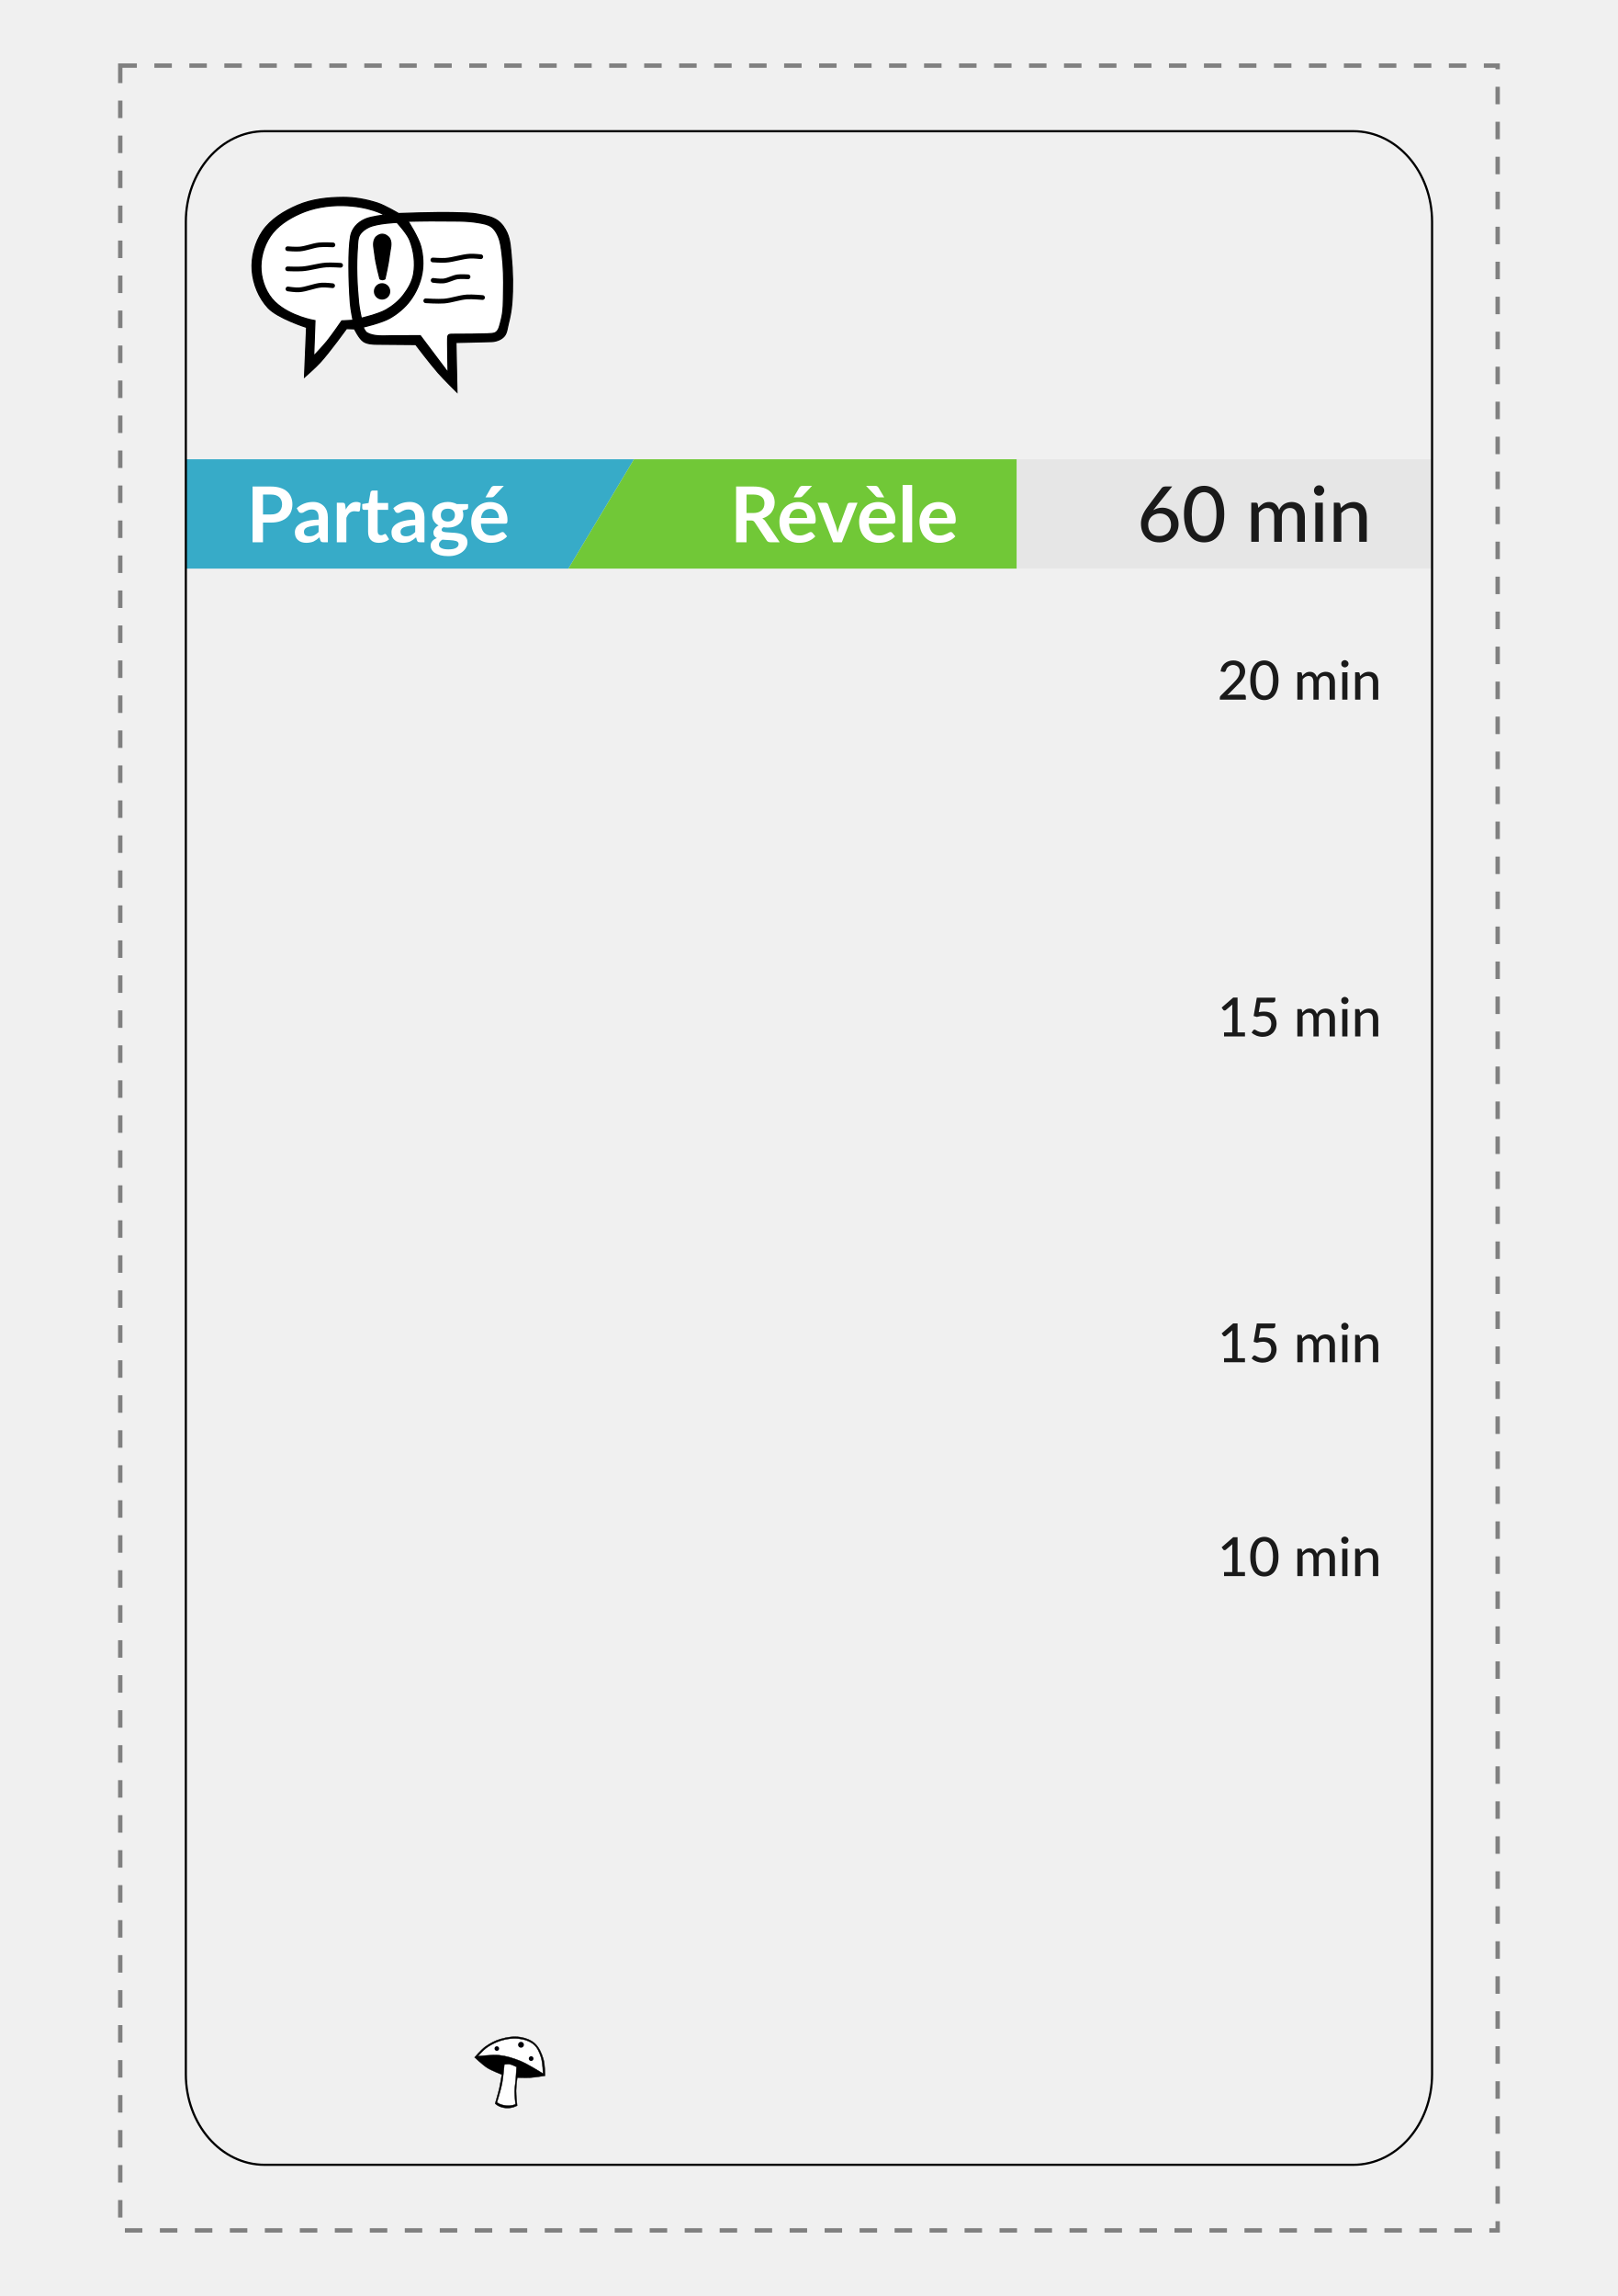
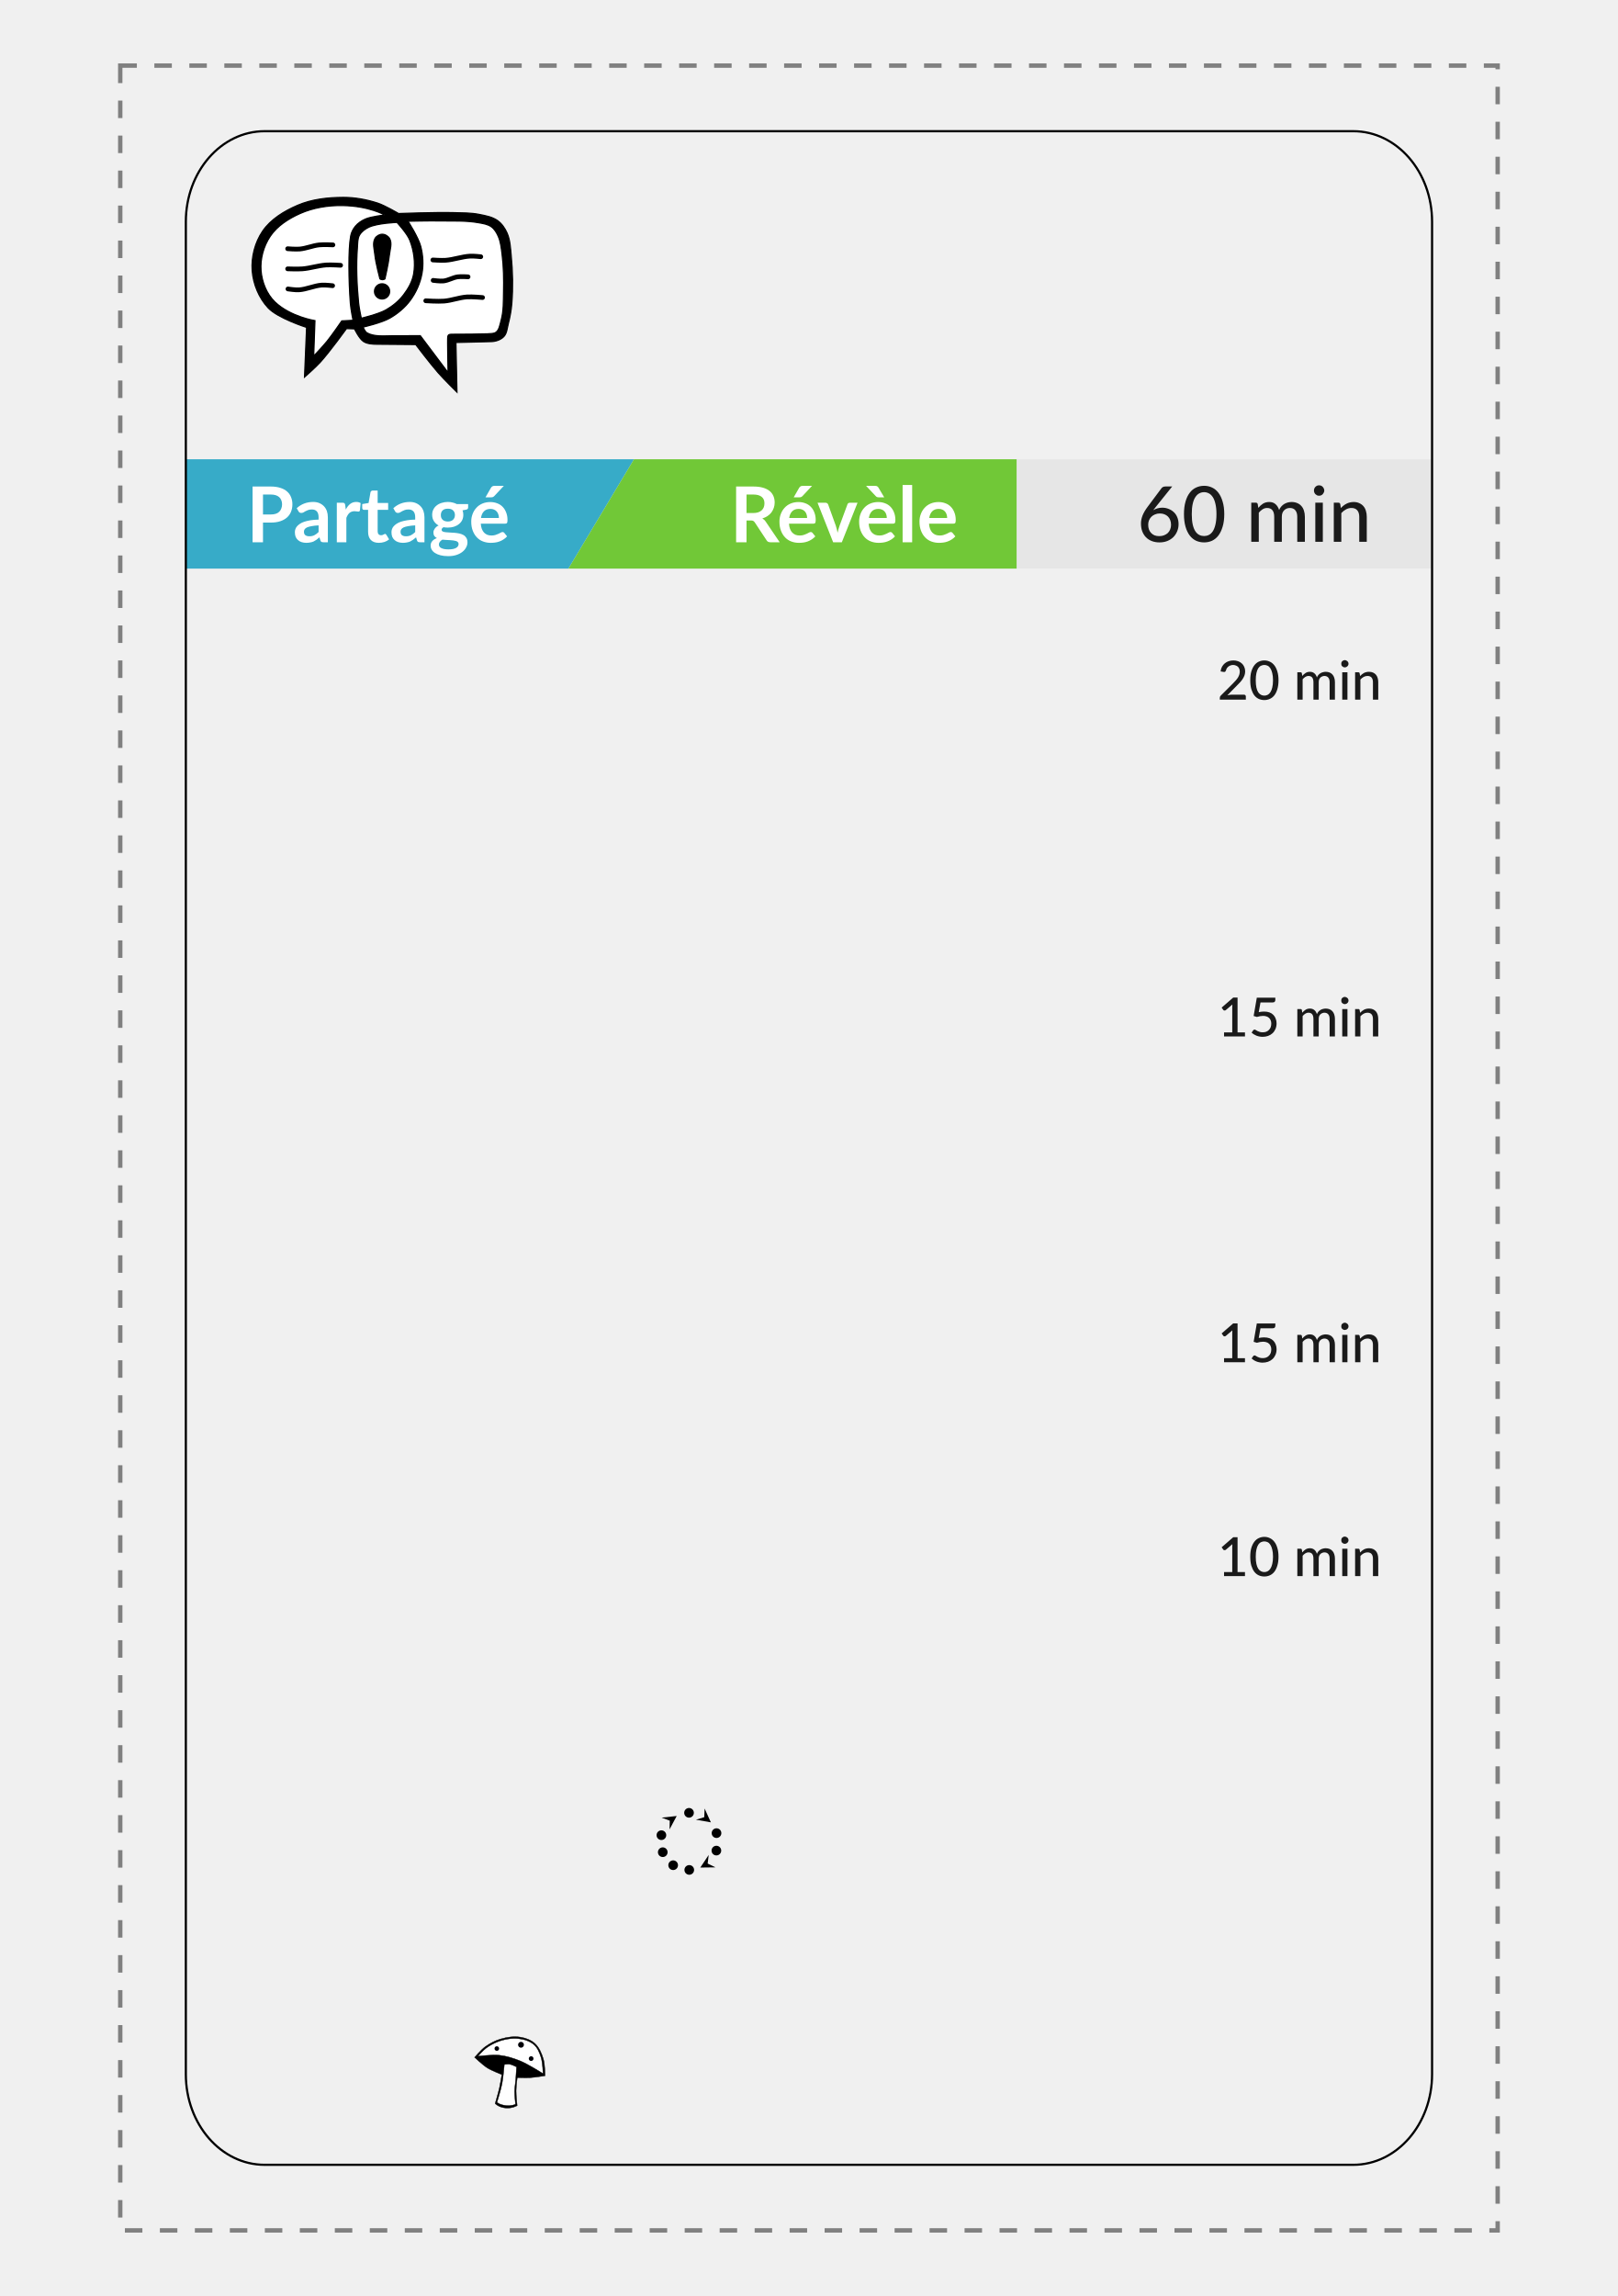
<svg xmlns="http://www.w3.org/2000/svg" xmlns:xlink="http://www.w3.org/1999/xlink" width="74mm" height="105mm" viewBox="0 0 262.205 372.047" id="svg2" version="1.1" enable-background="new">
  <defs id="defs4" />
  <g id="layer1" transform="translate(0,-680.315)" style="display:inline">
-     <path style="fill:none;fill-rule:evenodd;stroke:#808080;stroke-width:0.709;stroke-linecap:butt;stroke-linejoin:miter;stroke-miterlimit:4;stroke-dasharray:2.835, 2.835;stroke-dashoffset:0;stroke-opacity:1" d="M 19.488,690.945 V 1041.732 H 242.717 V 690.945 Z" id="path3350" transform="translate(4.3385302e-7)" />
+     <path style="fill:none;fill-rule:evenodd;stroke:#808080;stroke-width:0.709;stroke-linecap:butt;stroke-linejoin:miter;stroke-miterlimit:4;stroke-dasharray:2.835, 2.835;stroke-dashoffset:0;stroke-opacity:1" d="M 19.488,690.945 V 1041.732 H 242.717 V 690.945 Z" id="path3350" />
  </g>
  <g id="layer2" style="display:inline">
    <path style="fill:none;fill-opacity:1;stroke:none;stroke-width:0.709;stroke-miterlimit:4;stroke-dasharray:2.835, 2.835;stroke-dashoffset:0;stroke-opacity:1" d="m 42.884,21.259 c -7.071,0 -12.766,6.545 -12.766,14.674 l 0,38.477 201.969,0 0,-38.477 c 0,-8.129 -5.692,-14.674 -12.764,-14.674 l -176.439,0 z" id="rect4195-3" />
  </g>
  <g id="layer8" style="display:inline">
    <path style="display:inline;fill:#37abc8;fill-rule:evenodd;stroke:#000000;stroke-width:0;stroke-linecap:butt;stroke-linejoin:miter;stroke-miterlimit:4;stroke-dasharray:none;stroke-opacity:1" d="M 30.118,74.415 V 92.136 H 92.126 L 102.756,74.415 Z" id="path4215" />
    <text xml:space="preserve" style="font-style:normal;font-weight:normal;line-height:0%;font-family:sans-serif;letter-spacing:0px;word-spacing:0px;display:inline;fill:#000000;fill-opacity:1;stroke:none;stroke-width:1px;stroke-linecap:butt;stroke-linejoin:miter;stroke-opacity:1" x="39.935" y="87.871" id="text4180-3">
      <tspan id="tspan4182-6" x="39.935" y="87.871" style="font-style:normal;font-variant:normal;font-weight:bold;font-stretch:normal;font-size:12.5px;line-height:1.25;font-family:Lato;-inkscape-font-specification:'Lato Bold';fill:#ffffff">Partagé</tspan>
    </text>
    <rect y="74.419" x="164.764" height="17.717" width="67.323" id="rect4191-7" style="display:inline;fill:#e6e6e6;fill-opacity:1;stroke:none;stroke-width:1;stroke-miterlimit:4;stroke-dasharray:none;stroke-dashoffset:0;stroke-opacity:1" />
    <text xml:space="preserve" style="font-style:normal;font-weight:normal;line-height:0%;font-family:sans-serif;letter-spacing:0px;word-spacing:0px;display:inline;fill:#1a1a1a;fill-opacity:1;stroke:none;stroke-width:1px;stroke-linecap:butt;stroke-linejoin:miter;stroke-opacity:1" x="184.268" y="87.799" id="text4193-5">
      <tspan id="tspan4195-3" x="184.268" y="87.799" style="font-style:normal;font-variant:normal;font-weight:500;font-stretch:normal;font-size:12.5px;line-height:1.25;font-family:Lato;-inkscape-font-specification:'Lato Medium';fill:#1a1a1a">60 min</tspan>
    </text>
    <path id="path4217" d="M 164.756,92.136 V 74.415 H 102.748 L 92.118,92.136 Z" style="display:inline;fill:#71c837;fill-opacity:1;fill-rule:evenodd;stroke:#000000;stroke-width:0;stroke-linecap:butt;stroke-linejoin:miter;stroke-miterlimit:4;stroke-dasharray:none;stroke-opacity:1" />
    <text id="text4197" y="87.871" x="118.298" style="font-style:normal;font-weight:normal;line-height:0%;font-family:sans-serif;letter-spacing:0px;word-spacing:0px;display:inline;fill:#000000;fill-opacity:1;stroke:none;stroke-width:1px;stroke-linecap:butt;stroke-linejoin:miter;stroke-opacity:1" xml:space="preserve">
      <tspan style="font-style:normal;font-variant:normal;font-weight:bold;font-stretch:normal;font-size:12.5px;line-height:1.25;font-family:Lato;-inkscape-font-specification:'Lato Bold';fill:#ffffff" y="87.871" x="118.298" id="tspan4199">Révèle</tspan>
    </text>
  </g>
  <g id="layer7">
    <path style="fill:none;fill-rule:evenodd;stroke:none;stroke-width:1px;stroke-linecap:butt;stroke-linejoin:miter;stroke-opacity:1" d="m 99.213,31.89 0,31.89 122.244,0 0,-31.89 z" id="path4300_aib" />
    <flowRoot xml:space="preserve" style="font-style:normal;font-weight:normal;line-height:0.01%;font-family:sans-serif;text-align:end;letter-spacing:0px;word-spacing:0px;text-anchor:end;fill:#000000;fill-opacity:1;stroke:none;stroke-width:1px;stroke-linecap:butt;stroke-linejoin:miter;stroke-opacity:1" id="flowRoot4271" transform="translate(0,-0.8300646)">
      <flowRegion id="flowRegion4273">
        <use x="0" y="0" xlink:href="#path4300_aib" id="use4275" width="100%" height="100%" />
      </flowRegion>
      <flowPara style="font-style:normal;font-variant:normal;font-weight:bold;font-stretch:normal;font-size:13.375px;line-height:1.25;font-family:Roboto;-inkscape-font-specification:'Roboto Bold';text-align:end;text-anchor:end" id="flowPara4277">Appreciative Interviews</flowPara>
    </flowRoot>
  </g>
  <g id="layer6" style="display:inline">
    <path style="fill:none;fill-rule:evenodd;stroke:none;stroke-width:1px;stroke-linecap:butt;stroke-linejoin:miter;stroke-opacity:1" d="m 40.748,31.89 0,31.89 53.15,0 0,-31.89 z" id="path4213" />
    <g transform="matrix(0.7172695,0,0,0.7172694,-1.497898,-7.622969)" id="layer11">
      <g id="g4701">
        <path style="fill:#000000;fill-opacity:1;stroke:#000000;stroke-width:0.265px;stroke-linecap:butt;stroke-linejoin:miter;stroke-opacity:1" d="m 70.893,95.817 0.468,-11.225 c 0,0 -6.466,-2.041 -8.686,-4.41 -2.088,-2.228 -3.383,-5.374 -3.608,-8.419 -0.226,-3.055 0.62,-6.351 2.339,-8.887 1.85,-2.729 4.92,-4.584 7.951,-5.88 3.197,-1.367 6.801,-1.765 10.278,-1.776 2.63,-0.009 5.28,0.482 7.782,1.293 1.674,0.543 4.724,2.354 4.724,2.354 0,0 8.331,-0.312 12.495,-0.2 1.919,0.051 3.864,0.023 5.746,0.401 1.429,0.287 2.959,0.552 4.143,1.403 0.955,0.686 1.663,1.73 2.138,2.806 0.704,1.595 0.768,3.41 0.935,5.145 0.344,3.57 0.42,7.183 0.134,10.758 -0.124,1.555 -0.41,3.101 -0.802,4.61 -0.255,0.982 -0.303,2.139 -1.002,2.873 -0.696,0.731 -1.798,1.104 -2.806,1.136 -2.66,0.084 -8.018,0.2 -8.018,0.2 l 0.234,11.225 c 0,0 -2.89,-2.846 -4.227,-4.367 -1.798,-2.046 -5.094,-6.39 -5.094,-6.39 0,0 -5.46,-0.036 -8.721,-0.071 -0.924,-0.01 -2.194,-0.047 -3.071,-0.614 C 83.242,87.148 82.185,84.926 82.185,84.926 L 80.381,84.859 c 0,0 -3.778,5.236 -5.947,7.617 -1.093,1.2 -3.541,3.341 -3.541,3.341 z" id="path4655" />
        <path style="fill:#ffffff;fill-opacity:1;stroke:#000000;stroke-width:0.265px;stroke-linecap:butt;stroke-linejoin:miter;stroke-opacity:1" d="m 72.965,91.073 0.287,-8.01 c 0,0 -5.554,-0.875 -9.04,-4.218 -1.864,-1.787 -2.939,-4.508 -3.14,-7.083 -0.209,-2.666 0.583,-5.529 2.071,-7.751 1.574,-2.35 4.164,-3.996 6.749,-5.145 2.982,-1.326 6.359,-1.861 9.622,-1.804 6.033,0.106 9.5,2.138 9.5,2.138 0,0 -3.046,0.323 -4.422,0.935 -0.83,0.369 -1.622,0.906 -2.205,1.604 -0.523,0.626 -0.917,1.401 -1.064,2.204 -0.578,3.153 -0.457,10.172 -0.072,15.236 0.098,1.282 0.601,3.809 0.601,3.809 L 79.312,83.122 c 0,0 -2.148,3.135 -3.341,4.61 -0.942,1.165 -3.007,3.341 -3.007,3.341 z" id="path4657" />
        <path style="fill:#ffffff;fill-opacity:1;stroke:#000000;stroke-width:0.265px;stroke-linecap:butt;stroke-linejoin:miter;stroke-opacity:1" d="m 83.722,82.521 c 0,0 3.847,-0.911 5.546,-1.871 1.5,-0.847 2.886,-1.98 3.942,-3.341 1.093,-1.408 2.037,-3.054 2.339,-4.811 0.43,-2.502 0.06,-5.2 -0.854,-7.569 -0.599,-1.554 -2.919,-4.057 -2.919,-4.057 0,0 -4.379,0.171 -6.317,1.069 -0.846,0.392 -1.674,0.996 -2.138,1.804 -0.451,0.784 -0.399,1.771 -0.468,2.673 -0.322,4.22 -0.146,8.483 0.267,12.695 0.113,1.148 0.601,3.408 0.601,3.408 z" id="path4659" />
        <path style="fill:#ffffff;fill-opacity:1;stroke:#000000;stroke-width:0.265px;stroke-linecap:butt;stroke-linejoin:miter;stroke-opacity:1" d="m 84.123,84.525 c 0,0 0.429,1.031 0.88,1.292 1.566,0.907 3.78,0.683 5.731,0.661 2.245,-0.025 6.318,-0.016 6.318,-0.016 l 6.277,8.342 c 0,0 -0.17,-7.56 -0.072,-8.118 0.077,-0.439 0.292,-0.538 0.833,-0.546 3.043,-0.047 3.864,0.018 5.794,-0.055 1.351,-0.051 3.385,0.032 4.047,-0.267 0.939,-0.424 1.113,-1.863 1.396,-2.897 0.559,-2.048 0.487,-4.225 0.535,-6.348 0.063,-2.83 0.018,-5.677 -0.334,-8.486 -0.173,-1.378 -0.307,-2.806 -0.869,-4.076 -0.355,-0.803 -0.826,-1.623 -1.537,-2.138 -0.832,-0.604 -1.928,-0.754 -2.94,-0.935 -2.875,-0.514 -5.833,-0.348 -8.753,-0.401 -2.383,-0.043 -7.149,0.067 -7.149,0.067 0,0 2.337,3.627 2.873,5.679 0.524,2.006 0.649,4.176 0.267,6.214 -0.398,2.127 -1.325,4.202 -2.606,5.947 -1.224,1.667 -2.882,3.05 -4.677,4.076 -1.834,1.049 -6.014,2.005 -6.014,2.005 z" id="path4661" />
        <path style="fill:none;stroke:#000000;stroke-width:1.065;stroke-linecap:round;stroke-linejoin:miter;stroke-miterlimit:4;stroke-dasharray:none;stroke-opacity:1" d="m 98.288,78.579 c 0,0 2.766,0.18 4.143,0.067 1.737,-0.143 3.406,-0.812 5.145,-0.935 1.178,-0.084 3.541,0.134 3.541,0.134" id="path4663" />
        <path style="fill:none;stroke:#000000;stroke-width:1.065;stroke-linecap:round;stroke-linejoin:miter;stroke-miterlimit:4;stroke-dasharray:none;stroke-opacity:1" d="m 99.959,73.968 c 0,0 1.563,0.222 2.339,0.134 1.106,-0.126 2.105,-0.778 3.207,-0.935 0.772,-0.11 2.339,0 2.339,0" id="path4665" />
        <path style="fill:none;stroke:#000000;stroke-width:1.065;stroke-linecap:round;stroke-linejoin:miter;stroke-miterlimit:4;stroke-dasharray:none;stroke-opacity:1" d="m 99.892,69.358 c 0,0 1.918,0.136 2.873,0.067 1.87,-0.135 3.674,-0.831 5.546,-0.935 0.802,-0.045 2.405,0.134 2.405,0.134" id="path4667" />
        <path style="fill:none;stroke:#000000;stroke-width:1.065;stroke-linecap:round;stroke-linejoin:miter;stroke-miterlimit:4;stroke-dasharray:none;stroke-opacity:1" d="m 67.085,66.819 c 0,0 1.83,0.151 2.74,0.067 1.496,-0.139 2.915,-0.779 4.41,-0.935 1.019,-0.107 3.074,0 3.074,0" id="path4669" />
        <path style="fill:none;stroke:#000000;stroke-width:1.065;stroke-linecap:round;stroke-linejoin:miter;stroke-miterlimit:4;stroke-dasharray:none;stroke-opacity:1" d="m 67.085,71.362 c 0,0 2.231,0.09 3.341,0 1.799,-0.145 3.545,-0.742 5.345,-0.869 1.089,-0.077 3.274,0.067 3.274,0.067" id="path4671" />
        <path style="fill:none;stroke:#000000;stroke-width:1.065;stroke-linecap:round;stroke-linejoin:miter;stroke-miterlimit:4;stroke-dasharray:none;stroke-opacity:1" d="m 67.151,75.906 c 0,0 1.647,0.252 2.472,0.2 1.748,-0.109 3.398,-0.937 5.145,-1.069 0.823,-0.062 2.472,0.134 2.472,0.134" id="path4673" />
        <path style="fill:#000000;fill-opacity:1;stroke:#000000;stroke-width:0.265px;stroke-linecap:butt;stroke-linejoin:miter;stroke-opacity:1" d="m 88.466,63.545 c 0.649,0.007 1.356,0.434 1.67,1.002 0.605,1.091 0.06,2.501 -0.067,3.742 -0.184,1.803 -1.002,5.345 -1.002,5.345 -0.291,0.242 -0.842,0.238 -1.136,0 0,0 -0.954,-3.555 -1.136,-5.379 -0.125,-1.252 -0.603,-2.69 0.033,-3.775 0.318,-0.542 1.009,-0.942 1.637,-0.935 z" id="path4675" />
        <circle style="opacity:1;fill:#000000;fill-opacity:1;stroke:none;stroke-width:0.5;stroke-miterlimit:4;stroke-dasharray:none;stroke-opacity:1" id="path4679" cx="88.416" cy="76.457" r="1.854" />
      </g>
    </g>
  </g>
  <g id="layer5" style="display:inline">
    <rect style="fill:none;fill-opacity:1;stroke:#000000;stroke-width:0.354;stroke-miterlimit:4;stroke-dasharray:none;stroke-dashoffset:0;stroke-opacity:1" id="rect4187" width="201.969" height="329.528" x="30.118" y="21.26" ry="14.674" rx="12.764" />
  </g>
  <g id="layer9" style="display:inline">
    <path style="fill:none;fill-rule:evenodd;stroke:none;stroke-width:1.063px;stroke-linecap:butt;stroke-linejoin:miter;stroke-opacity:1" d="M 33.717,96.193 V 339.689 H 191.752 V 96.193 H 33.717" id="path4245_aib" />
    <flowRoot xml:space="preserve" style="font-style:normal;font-weight:normal;line-height:0.75;font-family:sans-serif;letter-spacing:0px;word-spacing:0px;fill:#000000;fill-opacity:1;stroke:none;stroke-width:1px;stroke-linecap:butt;stroke-linejoin:miter;stroke-opacity:1" id="flowRoot4251">
      <flowRegion id="flowRegion4253" style="line-height:0.75">
        <use x="0" y="0" xlink:href="#path4245_aib" id="use4255" width="100%" height="100%" />
      </flowRegion>
      <flowPara id="flowPara4257" style="font-style:normal;font-variant:normal;font-weight:bold;font-stretch:normal;font-size:8.75px;line-height:0.75;font-family:Roboto;-inkscape-font-specification:'Roboto Bold';fill:#999999;fill-opacity:1">Etapes</flowPara>
      <flowPara style="font-style:normal;font-variant:normal;font-weight:normal;font-stretch:normal;font-size:8.75px;line-height:0.75;font-family:Lato;-inkscape-font-specification:Lato;fill:#1a1a1a;fill-opacity:1" id="flowPara4318">Par groupes de deux, les participants mènent à tour de rôle une interview et racontent une histoire de réussite. Prêtez attention à ce qui a rendu la réussite possible</flowPara>
      <flowPara style="font-style:normal;font-variant:normal;font-weight:normal;font-stretch:normal;font-size:8.75px;line-height:0.75;font-family:Lato;-inkscape-font-specification:Lato;fill:#1a1a1a;fill-opacity:1" id="flowPara4320"> </flowPara>
      <flowPara style="font-style:normal;font-variant:normal;font-weight:normal;font-stretch:normal;font-size:8.75px;line-height:0.75;font-family:Lato;-inkscape-font-specification:Lato;fill:#1a1a1a;fill-opacity:1" id="flowPara4322">En groupes de 4, chaque personne raconte l'histoire de son partenaire. Écoutez les modèles de conditions/atouts qui favorisent la réussite et prenez des notes.</flowPara>
      <flowPara style="font-style:normal;font-variant:normal;font-weight:normal;font-stretch:normal;font-size:8.75px;line-height:0.75;font-family:Lato;-inkscape-font-specification:Lato;fill:#1a1a1a;fill-opacity:1" id="flowPara4326"> </flowPara>
      <flowPara style="font-style:normal;font-variant:normal;font-weight:normal;font-stretch:normal;font-size:8.75px;line-height:0.75;font-family:Lato;-inkscape-font-specification:Lato;fill:#1a1a1a;fill-opacity:1" id="flowPara4351">Recueillir les idées et les modèles pour l'ensemble du groupe sur un tableau à feuilles mobiles</flowPara>
      <flowPara style="font-style:normal;font-variant:normal;font-weight:normal;font-stretch:normal;font-size:8.75px;line-height:0.75;font-family:Lato;-inkscape-font-specification:Lato;fill:#1a1a1a;fill-opacity:1" id="flowPara4362"> </flowPara>
      <flowPara style="font-style:normal;font-variant:normal;font-weight:normal;font-stretch:normal;font-size:8.75px;line-height:0.75;font-family:Lato;-inkscape-font-specification:Lato;fill:#1a1a1a;fill-opacity:1" id="flowPara4370">Posez des questions : "Comment investissons-nous dans les atouts et les conditions qui favorisent la réussite ?" et "Quelles sont les possibilités d'en faire plus ?"</flowPara>
-       <flowPara style="font-style:normal;font-variant:normal;font-weight:normal;font-stretch:normal;font-size:8.75px;line-height:0.75;font-family:Lato;-inkscape-font-specification:Lato;fill:#1a1a1a;fill-opacity:1" id="flowPara4374">Utiliser 1-2-4-All pour discuter </flowPara>
+       <flowPara style="font-style:normal;font-variant:normal;font-weight:normal;font-stretch:normal;font-size:8.75px;line-height:0.75;font-family:Lato;-inkscape-font-specification:Lato;fill:#1a1a1a;fill-opacity:1" id="flowPara4374">Utiliser 1-2-4-Tous        pour discuter </flowPara>
      <flowPara style="font-style:normal;font-variant:normal;font-weight:normal;font-stretch:normal;font-size:8.75px;line-height:0.75;font-family:Lato;-inkscape-font-specification:Lato;fill:#1a1a1a;fill-opacity:1" id="flowPara4360" />
    </flowRoot>
+     <g transform="matrix(0.4248005,0,0,0.4248005,96.81252,247.9505)" id="g529" style="display:inline;enable-background:new">
+       <g id="g528">
+         <circle style="fill:#000000;fill-opacity:1;stroke:none;stroke-width:1.268;stroke-miterlimit:4;stroke-dasharray:none;stroke-opacity:1" id="circle520" cx="24.427" cy="116.346" r="1.843" />
+         <circle style="fill:#000000;fill-opacity:1;stroke:none;stroke-width:1.268;stroke-miterlimit:4;stroke-dasharray:none;stroke-opacity:1" id="circle521" cx="24.946" cy="122.842" r="1.843" />
+         <circle style="fill:#000000;fill-opacity:1;stroke:none;stroke-width:1.268;stroke-miterlimit:4;stroke-dasharray:none;stroke-opacity:1" id="circle522" cx="28.915" cy="127.803" r="1.843" />
+         <circle style="fill:#000000;fill-opacity:1;stroke:none;stroke-width:1.268;stroke-miterlimit:4;stroke-dasharray:none;stroke-opacity:1" id="circle523" cx="35.057" cy="129.599" r="1.843" />
+         <circle style="fill:#000000;fill-opacity:1;stroke:none;stroke-width:1.268;stroke-miterlimit:4;stroke-dasharray:none;stroke-opacity:1" id="circle524" cx="45.404" cy="122.228" r="1.843" />
+         <circle style="fill:#000000;fill-opacity:1;stroke:none;stroke-width:1.268;stroke-miterlimit:4;stroke-dasharray:none;stroke-opacity:1" id="circle525" cx="45.452" cy="115.566" r="1.843" />
+         <circle style="fill:#000000;fill-opacity:1;stroke:none;stroke-width:1.268;stroke-miterlimit:4;stroke-dasharray:none;stroke-opacity:1" id="circle526" cx="34.963" cy="107.818" r="1.843" />
+         <path style="fill:#000000;fill-opacity:1;stroke:none;stroke-width:0.265px;stroke-linecap:butt;stroke-linejoin:miter;stroke-opacity:1" d="m 24.518,109.657 5.746,-0.628 -2.725,5.104 0.079,-3.314 z" id="path526" />
+         <path style="fill:#000000;fill-opacity:1;stroke:none;stroke-width:0.265px;stroke-linecap:butt;stroke-linejoin:miter;stroke-opacity:1" d="m 40.914,106.183 2.381,5.267 -5.698,-1.005 3.174,-0.954 z" id="path527" />
+         <path style="fill:#000000;fill-opacity:1;stroke:none;stroke-width:0.265px;stroke-linecap:butt;stroke-linejoin:miter;stroke-opacity:1" d="m 45.05,128.625 -5.78,0.073 3.202,-4.819 -0.397,3.291 z" id="path528" />
+       </g>
+     </g>
  </g>
  <g id="layer4" style="display:inline">
    <text id="text4227" y="113.374" x="197.296" style="font-style:normal;font-weight:normal;line-height:0%;font-family:sans-serif;letter-spacing:0px;word-spacing:0px;fill:#1a1a1a;fill-opacity:1;stroke:none;stroke-width:1px;stroke-linecap:butt;stroke-linejoin:miter;stroke-opacity:1" xml:space="preserve">
      <tspan style="font-style:normal;font-variant:normal;font-weight:500;font-stretch:normal;font-size:8.75px;line-height:1.25;font-family:Lato;-inkscape-font-specification:'Lato Medium';fill:#1a1a1a" y="113.374" x="197.296" id="tspan4229">20 min</tspan>
    </text>
    <text id="text4231" y="167.947" x="197.296" style="font-style:normal;font-weight:normal;line-height:0%;font-family:sans-serif;letter-spacing:0px;word-spacing:0px;fill:#1a1a1a;fill-opacity:1;stroke:none;stroke-width:1px;stroke-linecap:butt;stroke-linejoin:miter;stroke-opacity:1" xml:space="preserve">
      <tspan style="font-style:normal;font-variant:normal;font-weight:500;font-stretch:normal;font-size:8.75px;line-height:1.25;font-family:Lato;-inkscape-font-specification:'Lato Medium';fill:#1a1a1a" y="167.947" x="197.296" id="tspan4233">15 min</tspan>
    </text>
    <path style="fill:none;fill-rule:evenodd;stroke:none;stroke-width:1px;stroke-linecap:butt;stroke-linejoin:miter;stroke-opacity:1" d="m 194.882,102.756 v 237.402 h 26.575 V 102.756 Z" id="path4239" />
    <text xml:space="preserve" style="font-style:normal;font-weight:normal;line-height:0%;font-family:sans-serif;letter-spacing:0px;word-spacing:0px;fill:#1a1a1a;fill-opacity:1;stroke:none;stroke-width:1px;stroke-linecap:butt;stroke-linejoin:miter;stroke-opacity:1" x="197.296" y="220.743" id="text4424">
      <tspan id="tspan4426" x="197.296" y="220.743" style="font-style:normal;font-variant:normal;font-weight:500;font-stretch:normal;font-size:8.75px;line-height:1.25;font-family:Lato;-inkscape-font-specification:'Lato Medium';fill:#1a1a1a">15 min</tspan>
    </text>
    <text id="text4428" y="255.395" x="197.296" style="font-style:normal;font-weight:normal;line-height:0%;font-family:sans-serif;letter-spacing:0px;word-spacing:0px;fill:#1a1a1a;fill-opacity:1;stroke:none;stroke-width:1px;stroke-linecap:butt;stroke-linejoin:miter;stroke-opacity:1" xml:space="preserve">
      <tspan style="font-style:normal;font-variant:normal;font-weight:500;font-stretch:normal;font-size:8.75px;line-height:1.25;font-family:Lato;-inkscape-font-specification:'Lato Medium';fill:#1a1a1a" y="255.395" x="197.296" id="tspan4430">10 min</tspan>
    </text>
  </g>
  <g id="layer10" style="display:inline">
    <path style="fill:none;fill-rule:evenodd;stroke:none;stroke-width:1px;stroke-linecap:butt;stroke-linejoin:miter;stroke-opacity:1" d="m 40.748,269.282 v 70.876 H 221.457 v -70.876 z" id="path4343_aib" />
    <flowRoot xml:space="preserve" style="font-style:normal;font-weight:normal;line-height:0.01%;font-family:sans-serif;letter-spacing:0px;word-spacing:0px;fill:#000000;fill-opacity:1;stroke:none;stroke-width:1px;stroke-linecap:butt;stroke-linejoin:miter;stroke-opacity:1" id="flowRoot4351" transform="translate(-5.625,49.40625)">
      <flowRegion id="flowRegion4353">
        <use x="0" y="0" xlink:href="#path4343_aib" id="use4355" width="100%" height="100%" />
      </flowRegion>
      <flowPara id="flowPara4357" style="font-style:normal;font-variant:normal;font-weight:bold;font-stretch:normal;font-size:8.75px;line-height:1.25;font-family:Roboto;-inkscape-font-specification:'Roboto Bold';fill:#999999;fill-opacity:1">Fonctionne avec</flowPara>
      <flowPara id="flowPara4359" style="font-style:normal;font-variant:normal;font-weight:normal;font-stretch:normal;font-size:8.75px;line-height:1.25;font-family:Lato;-inkscape-font-specification:Lato;fill:#1a1a1a">Min Specs</flowPara>
    </flowRoot>
    <g transform="matrix(0.2349794,0,0,0.2349794,36.70826,328.5855)" style="display:inline" id="layer15">
      <g id="g4931">
        <path style="fill:#000000;fill-opacity:1;stroke:#000000;stroke-width:0.265px;stroke-linecap:butt;stroke-linejoin:miter;stroke-opacity:1" d="m 171.119,20.381 c 0,0 4.537,-5.328 7.35,-7.35 3.251,-2.337 6.908,-4.245 10.758,-5.345 4.26,-1.218 8.853,-1.957 13.23,-1.27 3.666,0.576 7.483,1.907 10.223,4.41 3.032,2.769 4.673,6.9 5.88,10.824 1.125,3.658 1.136,11.426 1.136,11.426 0,0 -6.882,1.126 -10.357,1.336 -2.935,0.177 -8.82,-0.067 -8.82,-0.067 0,0 -0.778,6.069 -0.802,9.121 -0.027,3.405 0.735,10.19 0.735,10.19 0,0 -3.213,2.052 -7.963,1.643 -4.778,-0.412 -7.205,-3.046 -7.205,-3.046 0,0 2.118,-7.132 2.94,-10.758 0.691,-3.046 1.67,-9.221 1.67,-9.221 0,0 -6.912,-2.649 -10.023,-4.61 -3.211,-2.024 -8.753,-7.283 -8.753,-7.283 z" id="path4913" />
        <path style="fill:#ffffff;fill-opacity:1;stroke:#000000;stroke-width:0.265px;stroke-linecap:butt;stroke-linejoin:miter;stroke-opacity:1" d="m 186.554,51.384 c 0,0 2.631,-8.48 3.474,-12.829 0.846,-4.363 1.576,-13.238 1.576,-13.238 0,0 2.438,-0.385 3.636,-0.192 1.694,0.272 4.795,1.867 4.795,1.867 0,0 -0.305,5.485 -0.519,8.223 -0.225,2.877 -0.765,5.734 -0.802,8.619 -0.037,2.969 0.601,8.887 0.601,8.887 0,0 -2.615,1.337 -6.481,0.908 -4.58,-0.508 -6.281,-2.244 -6.281,-2.244 z" id="path4915" />
        <path style="fill:#ffffff;fill-opacity:1;stroke:#000000;stroke-width:0.265px;stroke-linecap:butt;stroke-linejoin:miter;stroke-opacity:1" d="m 173.349,19.655 c 0,0 9.817,-1.278 14.694,-0.756 4.965,0.532 9.831,2.042 14.458,3.922 5.591,2.271 15.828,8.788 15.828,8.788 0,0 -0.244,-7.654 -1.417,-11.245 -1.029,-3.149 -2.329,-6.508 -4.819,-8.693 -2.838,-2.49 -6.785,-3.724 -10.536,-4.158 -4.854,-0.561 -10.184,0.457 -14.505,2.126 -2.803,1.082 -5.651,2.62 -8.126,4.473 -2.098,1.571 -5.576,5.543 -5.576,5.543 z" id="path4917" />
        <circle style="opacity:1;fill:#000008;fill-opacity:1;stroke:none;stroke-width:0.104;stroke-linecap:round;stroke-miterlimit:4;stroke-dasharray:none;stroke-opacity:1" id="path4919" cx="186.437" cy="14.317" r="1.587" />
        <circle style="opacity:1;fill:#000008;fill-opacity:1;stroke:none;stroke-width:0.107;stroke-linecap:round;stroke-miterlimit:4;stroke-dasharray:none;stroke-opacity:1" id="path4921" cx="203.108" cy="11.711" r="2.021" />
        <circle style="opacity:1;fill:#000008;fill-opacity:1;stroke:none;stroke-width:0.105;stroke-linecap:round;stroke-miterlimit:4;stroke-dasharray:none;stroke-opacity:1" id="path4923" cx="210.107" cy="21.249" r="1.637" />
      </g>
    </g>
  </g>
</svg>
